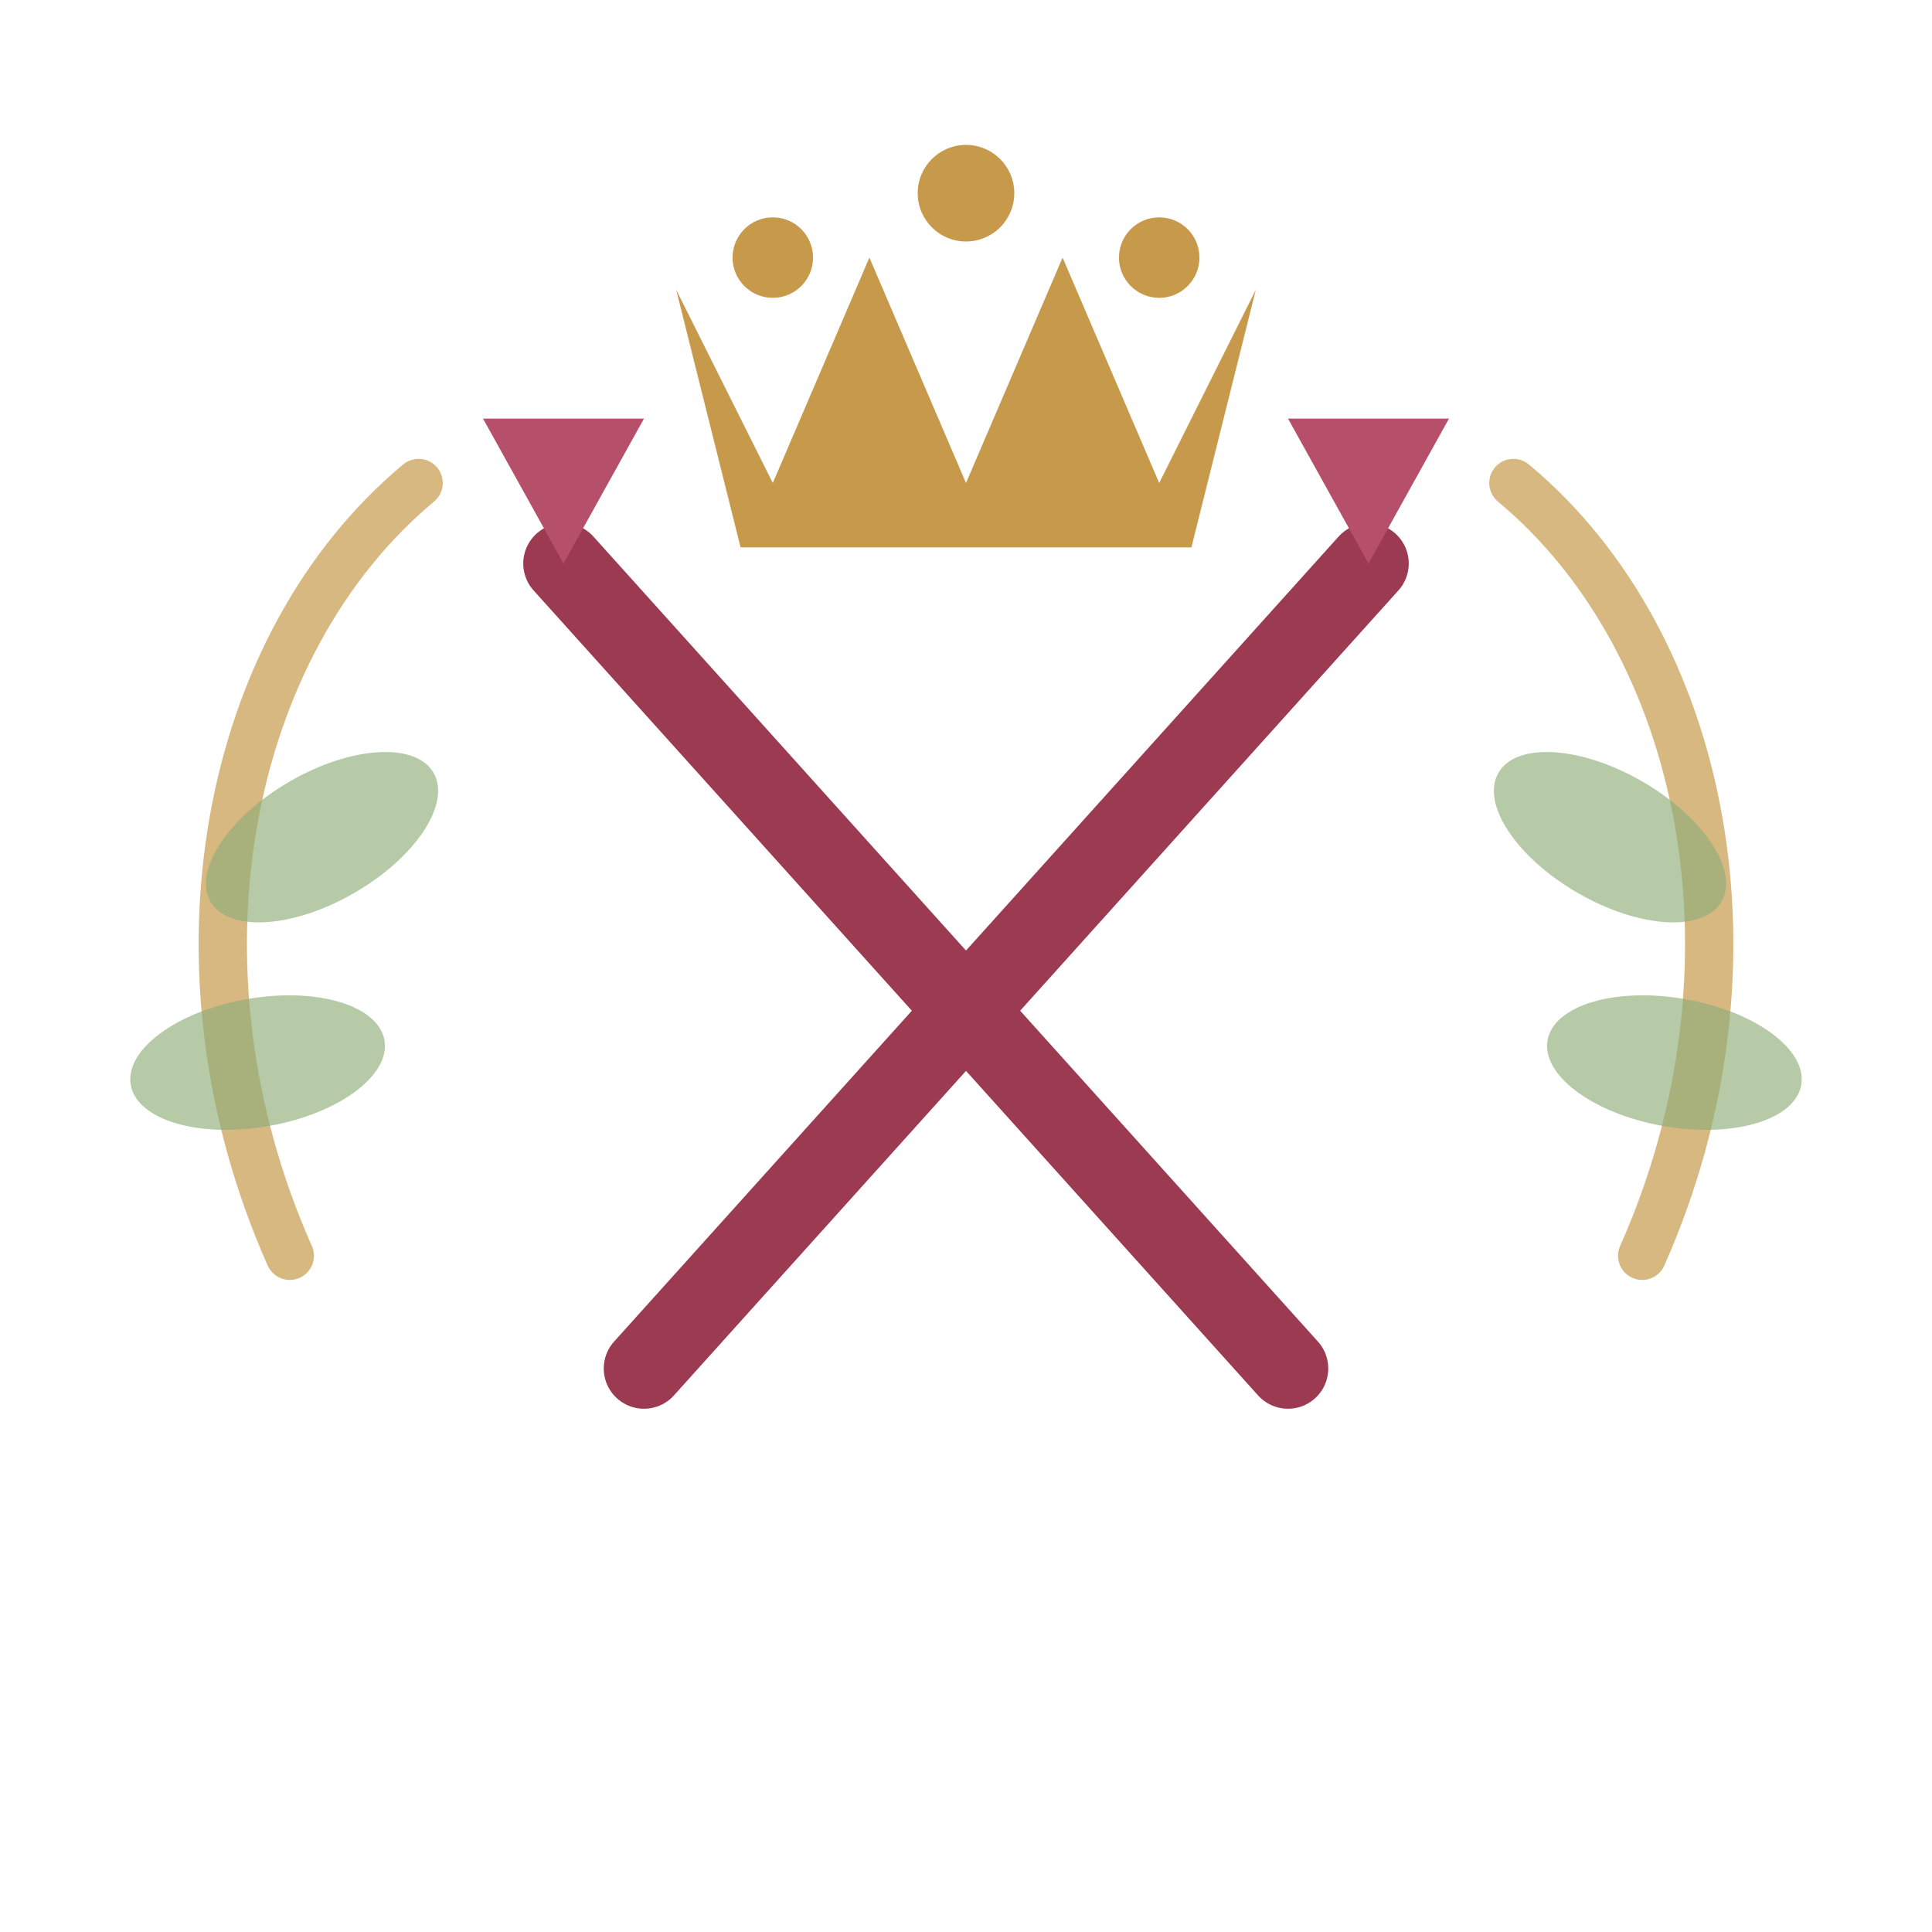
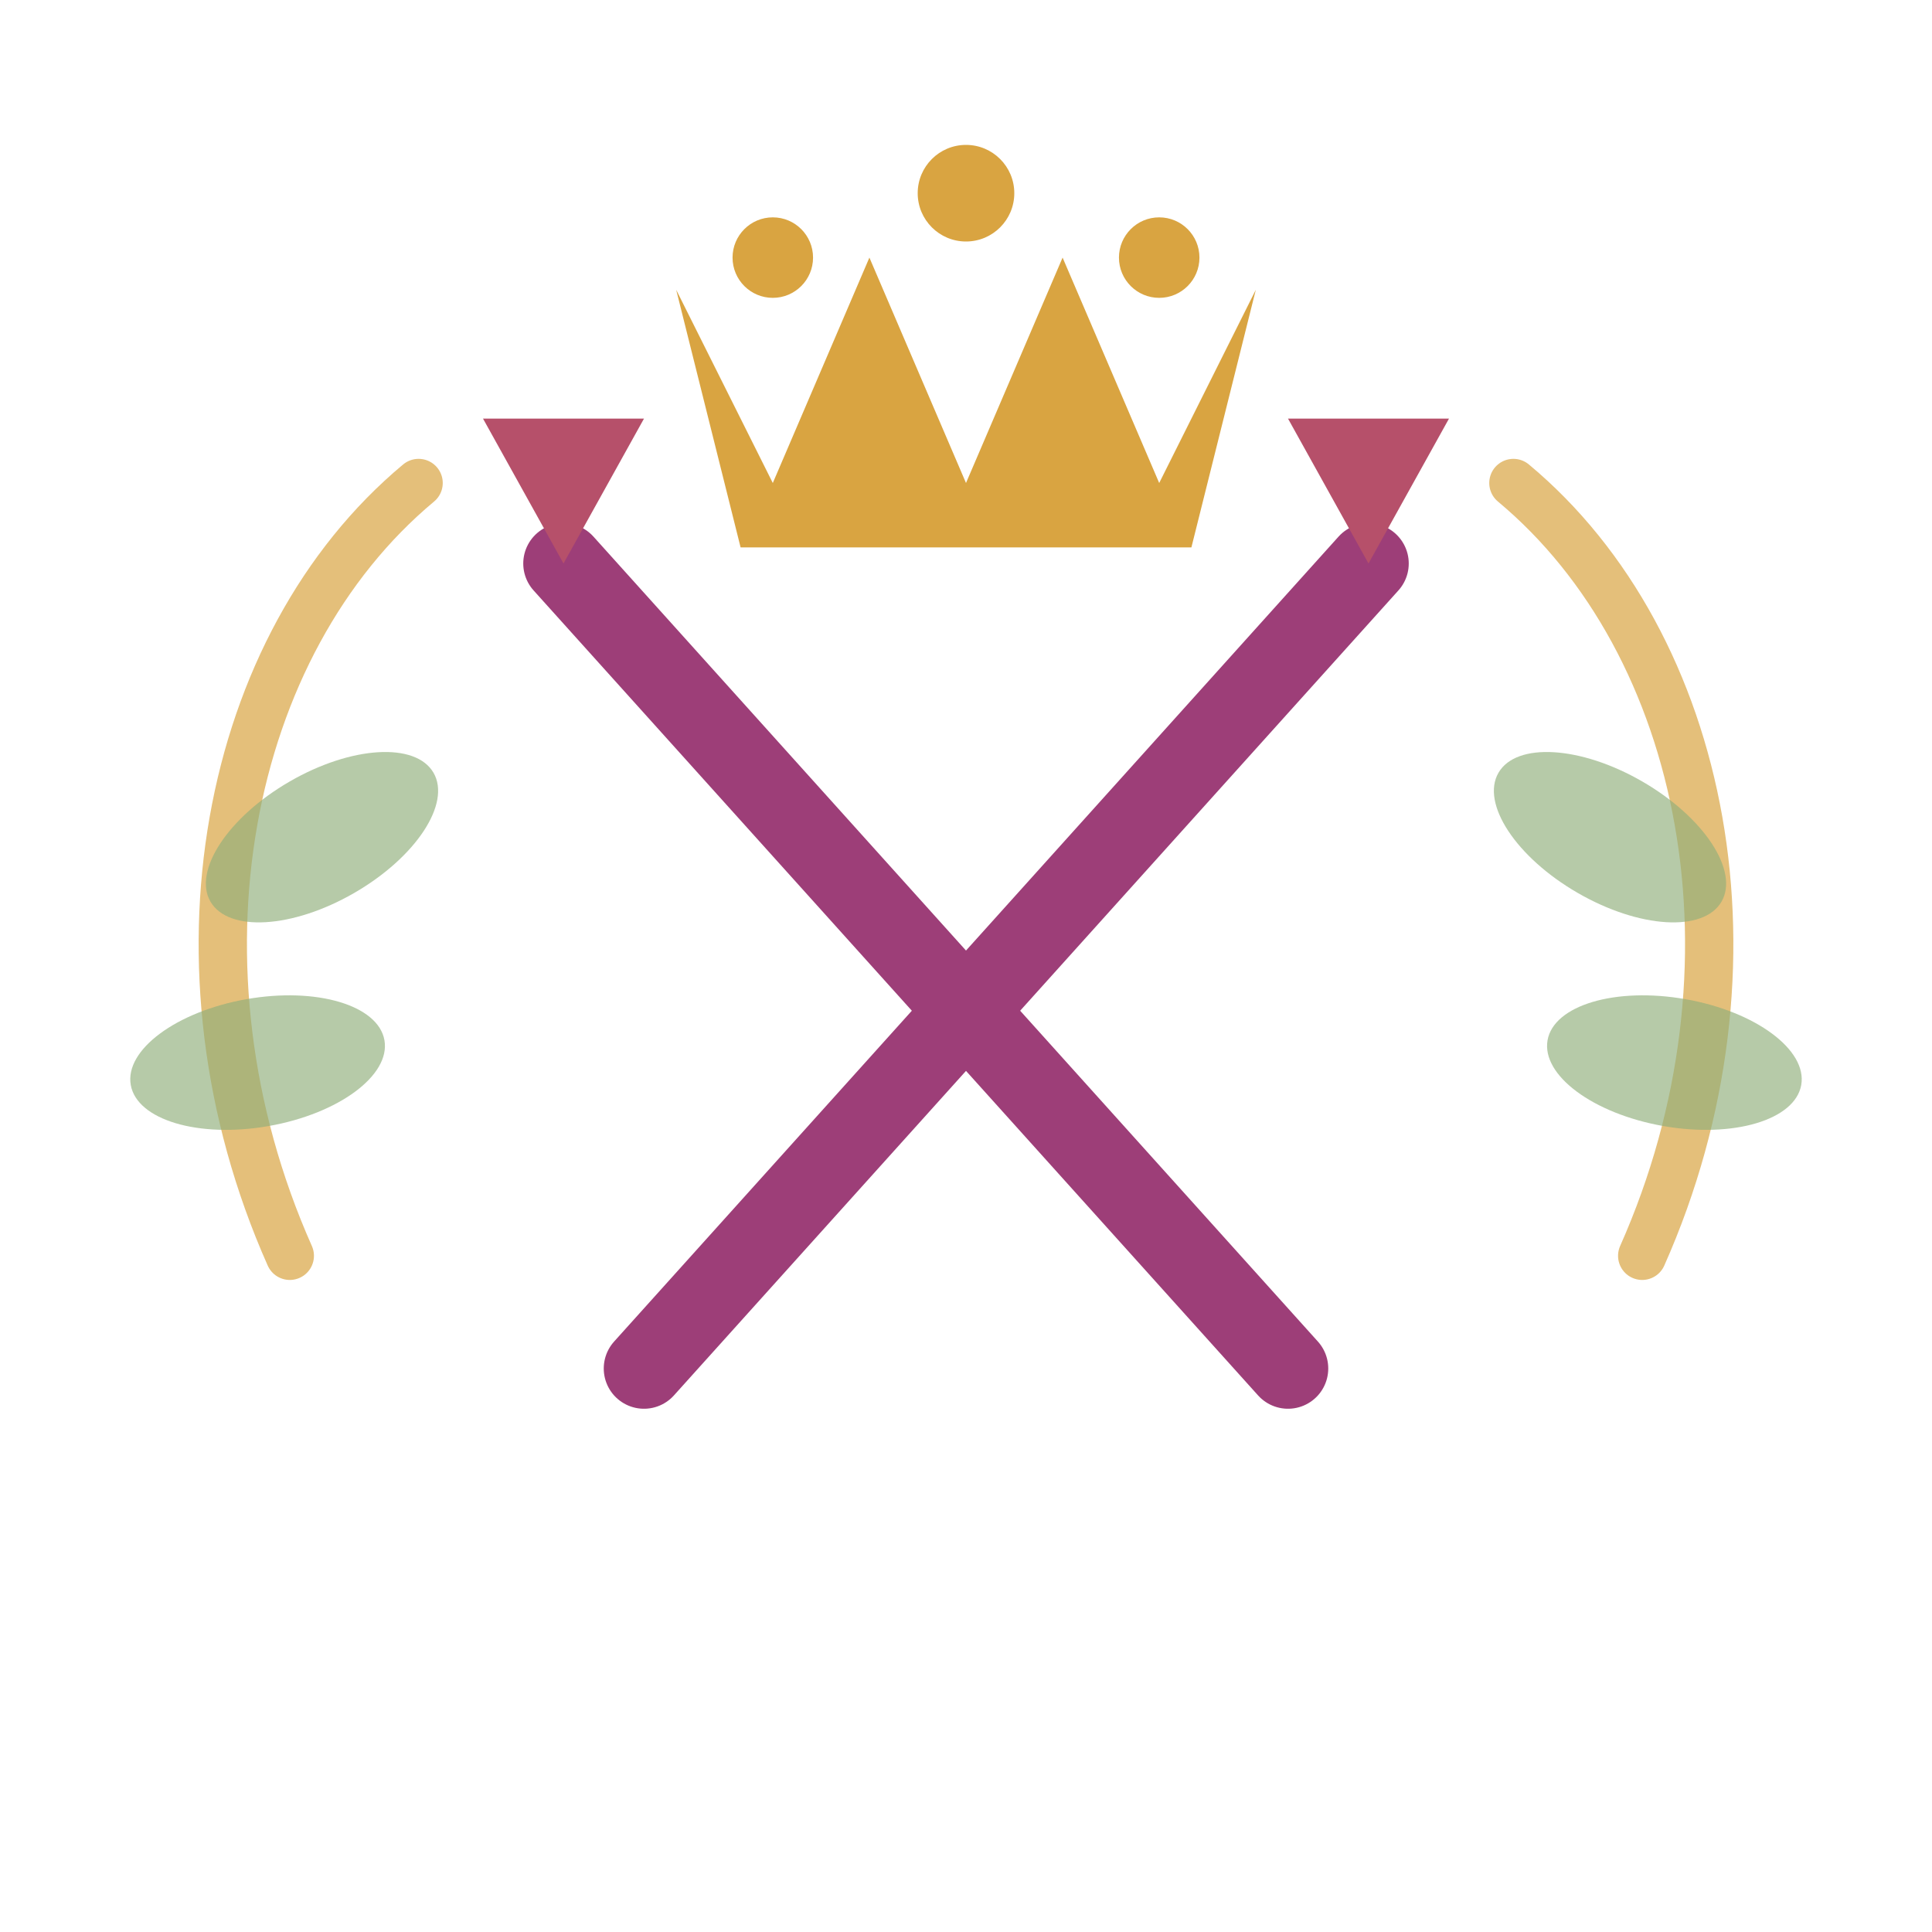
<svg xmlns="http://www.w3.org/2000/svg" width="120" height="120" viewBox="0 0 120 120">
-   <g fill="none" stroke="#c79a4b" stroke-width="3" stroke-linecap="round" opacity="0.7">
+   <g fill="none" stroke="#d9a441" stroke-width="3" stroke-linecap="round" opacity="0.7">
    <path d="M18 78 C10 60, 14 40, 26 30" />
    <path d="M102 78 C110 60, 106 40, 94 30" />
  </g>
  <g fill="#8fae7a" opacity="0.65">
    <ellipse cx="20" cy="52" rx="8" ry="4" transform="rotate(-30 20 52)" />
    <ellipse cx="16" cy="66" rx="8" ry="4" transform="rotate(-10 16 66)" />
    <ellipse cx="100" cy="52" rx="8" ry="4" transform="rotate(30 100 52)" />
    <ellipse cx="104" cy="66" rx="8" ry="4" transform="rotate(10 104 66)" />
  </g>
-   <g stroke="#9c3a52" stroke-width="5" stroke-linecap="round">
+   <g stroke="#9d3e78" stroke-width="5" stroke-linecap="round">
    <line x1="35" y1="35" x2="80" y2="85" />
    <line x1="85" y1="35" x2="40" y2="85" />
  </g>
  <g fill="#b6506a">
    <polygon points="35,35 40,26 30,26" />
    <polygon points="85,35 80,26 90,26" />
  </g>
-   <g fill="#c79a4b">
+   <g fill="#d9a441">
    <path d="M42 18 L48 30 L54 16 L60 30 L66 16 L72 30 L78 18 L74 34 L46 34 Z" />
    <circle cx="48" cy="16" r="2.5" />
    <circle cx="60" cy="12" r="3" />
    <circle cx="72" cy="16" r="2.5" />
  </g>
</svg>
